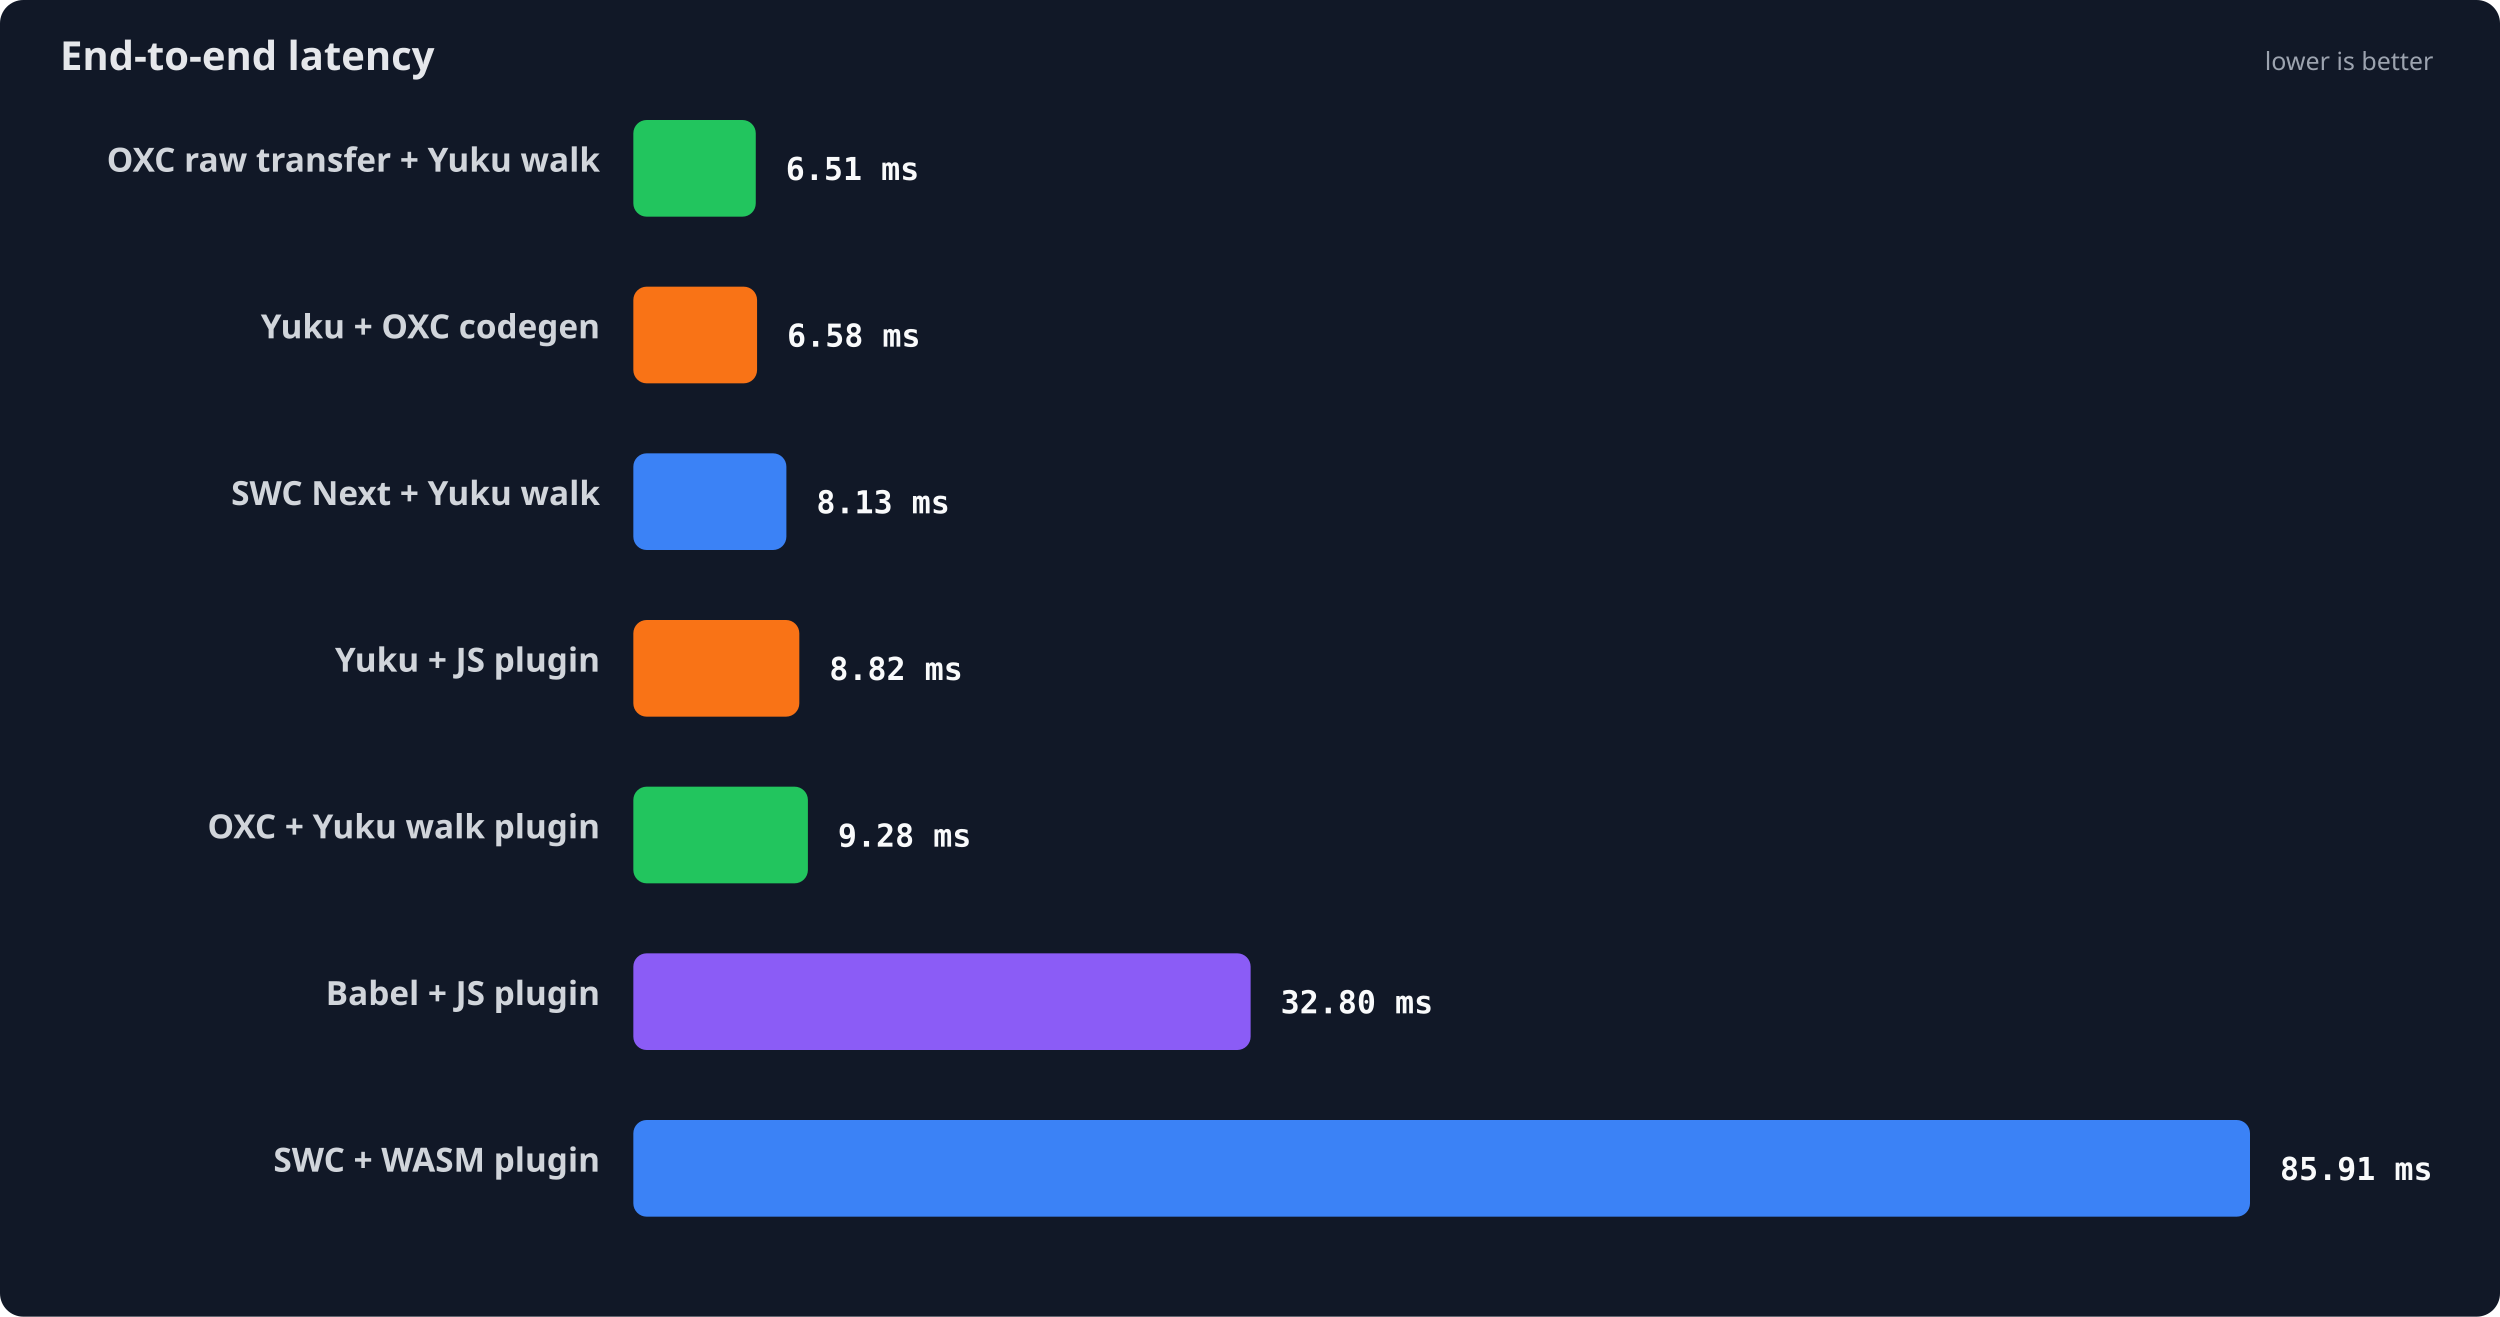
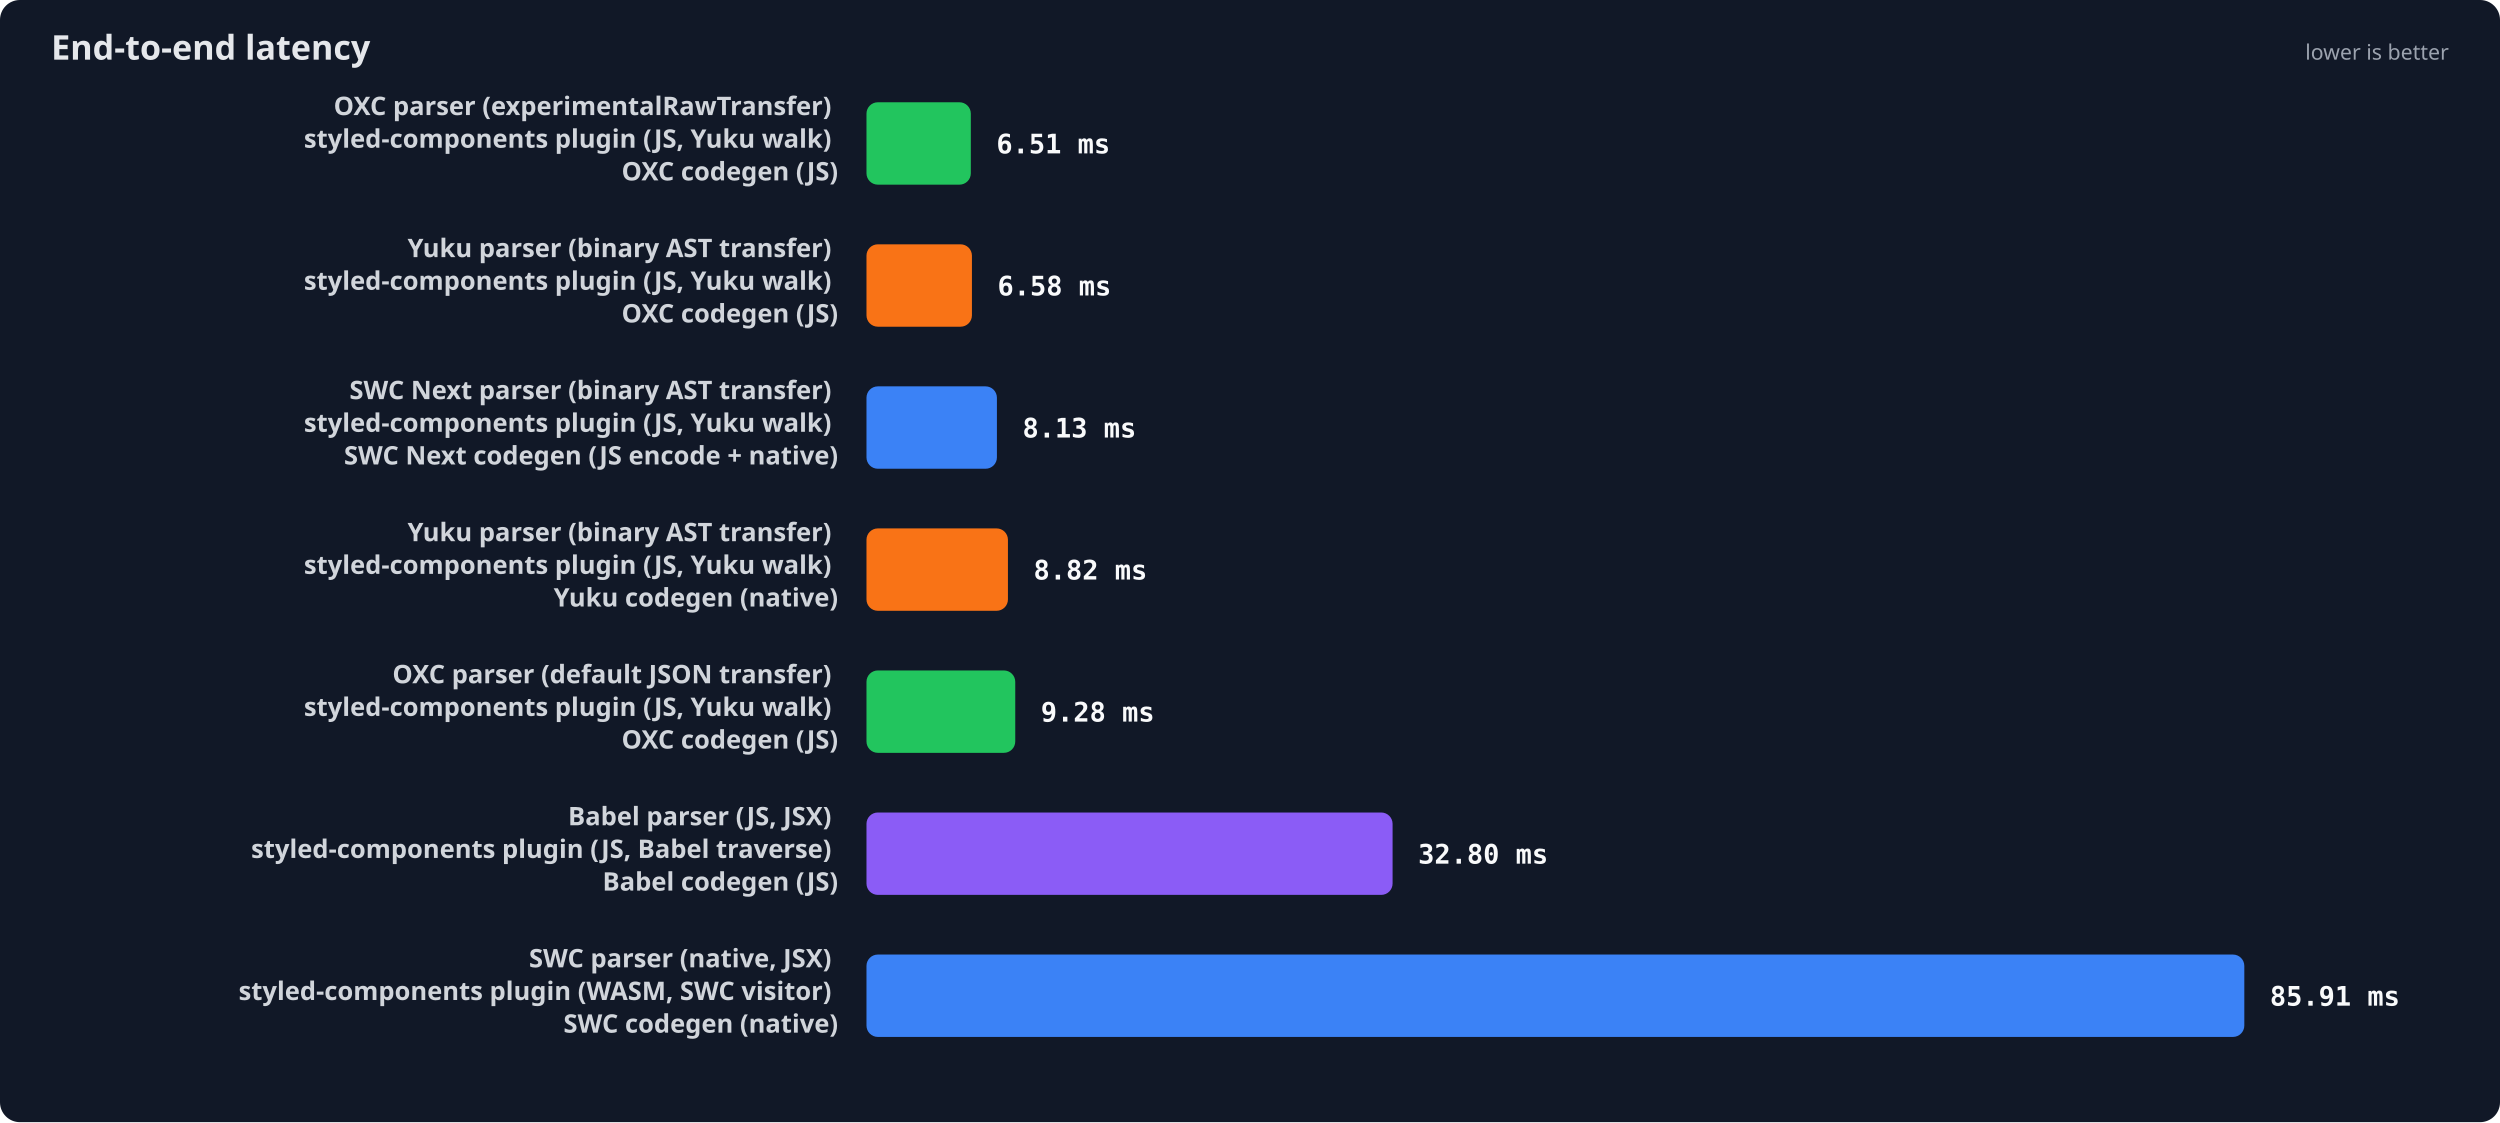
- <svg xmlns="http://www.w3.org/2000/svg" width="1500" height="790" viewBox="0 0 1500 790" role="img" aria-label="Styled-components transform latency, lower is better">
+ <svg xmlns="http://www.w3.org/2000/svg" width="1760" height="790" viewBox="0 0 1760 790" role="img" aria-label="Styled-components transform latency, lower is better">
  <style>
      .title { fill: #e5e7eb; font: 700 24px system-ui, sans-serif; }
-       .label { fill: #d1d5db; font: 600 20px system-ui, sans-serif; }
+       .label { fill: #d1d5db; font: 600 18px system-ui, sans-serif; }
      .value { fill: #f9fafb; font: 700 19px ui-monospace, monospace; }
      .note { fill: #9ca3af; font: 15px system-ui, sans-serif; }
    </style>
  <rect width="100%" height="100%" rx="14" fill="#111827" />
  <text x="36" y="42" class="title">End-to-end latency</text>
-   <text x="1460" y="42" text-anchor="end" class="note">lower is better</text>
-   <text x="360" y="103" text-anchor="end" class="label">
-         OXC raw transfer + Yuku walk
-       </text>
-   <rect x="380" y="72" width="73.46" height="58" rx="8" fill="#22c55e" />
-   <text x="471.46" y="108" class="value">
+   <text x="1724" y="42" text-anchor="end" class="note">lower is better</text>
+   <text x="590" y="81" text-anchor="end" class="label">
+     <tspan x="590" dy="0">OXC parser (experimentalRawTransfer)</tspan>
+     <tspan x="590" dy="23">styled-components plugin (JS, Yuku walk)</tspan>
+     <tspan x="590" dy="23">OXC codegen (JS)</tspan>
+   </text>
+   <rect x="610" y="72" width="73.46" height="58" rx="8" fill="#22c55e" />
+   <text x="701.46" y="108" class="value">
        6.51 ms
      </text>
-   <text x="360" y="203" text-anchor="end" class="label">
-         Yuku + OXC codegen
-       </text>
-   <rect x="380" y="172" width="74.24" height="58" rx="8" fill="#f97316" />
-   <text x="472.24" y="208" class="value">
+   <text x="590" y="181" text-anchor="end" class="label">
+     <tspan x="590" dy="0">Yuku parser (binary AST transfer)</tspan>
+     <tspan x="590" dy="23">styled-components plugin (JS, Yuku walk)</tspan>
+     <tspan x="590" dy="23">OXC codegen (JS)</tspan>
+   </text>
+   <rect x="610" y="172" width="74.24" height="58" rx="8" fill="#f97316" />
+   <text x="702.24" y="208" class="value">
        6.58 ms
      </text>
-   <text x="360" y="303" text-anchor="end" class="label">
-         SWC Next + Yuku walk
-       </text>
-   <rect x="380" y="272" width="91.83" height="58" rx="8" fill="#3b82f6" />
-   <text x="489.83" y="308" class="value">
+   <text x="590" y="281" text-anchor="end" class="label">
+     <tspan x="590" dy="0">SWC Next parser (binary AST transfer)</tspan>
+     <tspan x="590" dy="23">styled-components plugin (JS, Yuku walk)</tspan>
+     <tspan x="590" dy="23">SWC Next codegen (JS encode + native)</tspan>
+   </text>
+   <rect x="610" y="272" width="91.83" height="58" rx="8" fill="#3b82f6" />
+   <text x="719.83" y="308" class="value">
        8.13 ms
      </text>
-   <text x="360" y="403" text-anchor="end" class="label">
-         Yuku + JS plugin
-       </text>
-   <rect x="380" y="372" width="99.59" height="58" rx="8" fill="#f97316" />
-   <text x="497.59" y="408" class="value">
+   <text x="590" y="381" text-anchor="end" class="label">
+     <tspan x="590" dy="0">Yuku parser (binary AST transfer)</tspan>
+     <tspan x="590" dy="23">styled-components plugin (JS, Yuku walk)</tspan>
+     <tspan x="590" dy="23">Yuku codegen (native)</tspan>
+   </text>
+   <rect x="610" y="372" width="99.59" height="58" rx="8" fill="#f97316" />
+   <text x="727.59" y="408" class="value">
        8.82 ms
      </text>
-   <text x="360" y="503" text-anchor="end" class="label">
-         OXC + Yuku walk plugin
-       </text>
-   <rect x="380" y="472" width="104.74" height="58" rx="8" fill="#22c55e" />
-   <text x="502.74" y="508" class="value">
+   <text x="590" y="481" text-anchor="end" class="label">
+     <tspan x="590" dy="0">OXC parser (default JSON transfer)</tspan>
+     <tspan x="590" dy="23">styled-components plugin (JS, Yuku walk)</tspan>
+     <tspan x="590" dy="23">OXC codegen (JS)</tspan>
+   </text>
+   <rect x="610" y="472" width="104.74" height="58" rx="8" fill="#22c55e" />
+   <text x="732.74" y="508" class="value">
        9.28 ms
      </text>
-   <text x="360" y="603" text-anchor="end" class="label">
-         Babel + JS plugin
-       </text>
-   <rect x="380" y="572" width="370.38" height="58" rx="8" fill="#8b5cf6" />
-   <text x="768.38" y="608" class="value">
+   <text x="590" y="581" text-anchor="end" class="label">
+     <tspan x="590" dy="0">Babel parser (JS, JSX)</tspan>
+     <tspan x="590" dy="23">styled-components plugin (JS, Babel traverse)</tspan>
+     <tspan x="590" dy="23">Babel codegen (JS)</tspan>
+   </text>
+   <rect x="610" y="572" width="370.38" height="58" rx="8" fill="#8b5cf6" />
+   <text x="998.38" y="608" class="value">
        32.80 ms
      </text>
-   <text x="360" y="703" text-anchor="end" class="label">
-         SWC + WASM plugin
-       </text>
-   <rect x="380" y="672" width="970.00" height="58" rx="8" fill="#3b82f6" />
-   <text x="1368.00" y="708" class="value">
+   <text x="590" y="681" text-anchor="end" class="label">
+     <tspan x="590" dy="0">SWC parser (native, JSX)</tspan>
+     <tspan x="590" dy="23">styled-components plugin (WASM, SWC visitor)</tspan>
+     <tspan x="590" dy="23">SWC codegen (native)</tspan>
+   </text>
+   <rect x="610" y="672" width="970.00" height="58" rx="8" fill="#3b82f6" />
+   <text x="1598.00" y="708" class="value">
        85.91 ms
      </text>
</svg>
